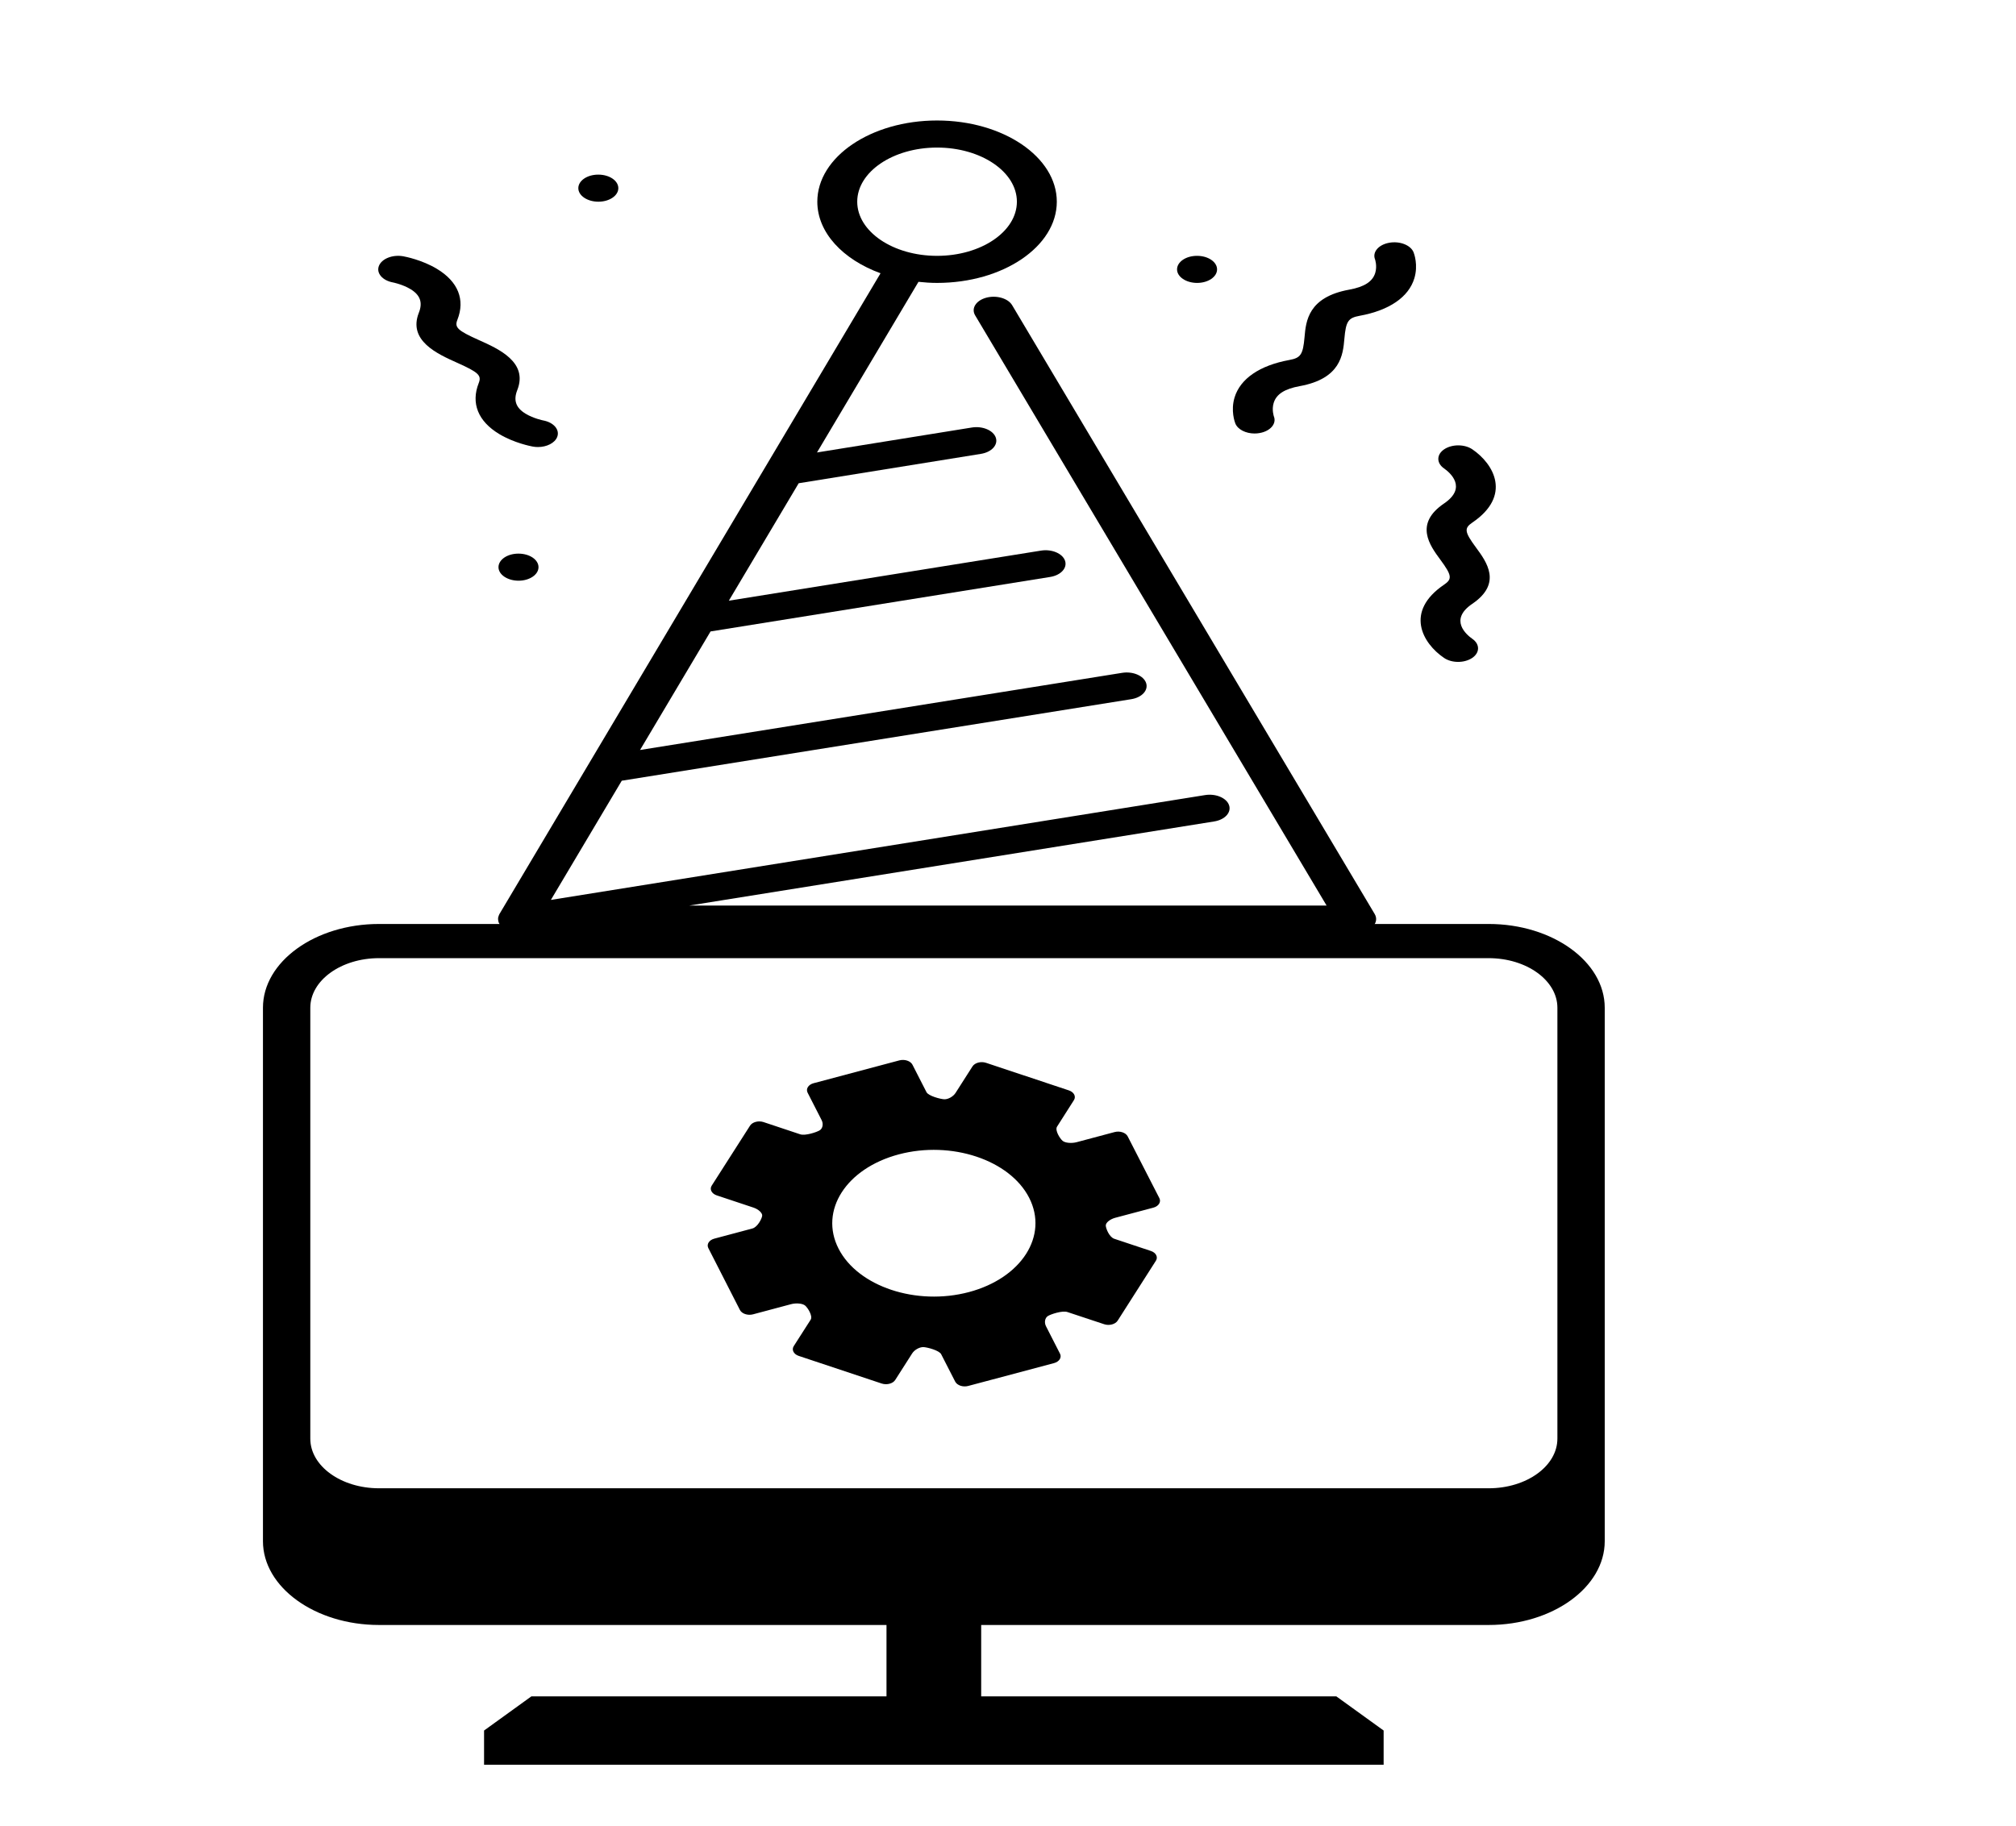
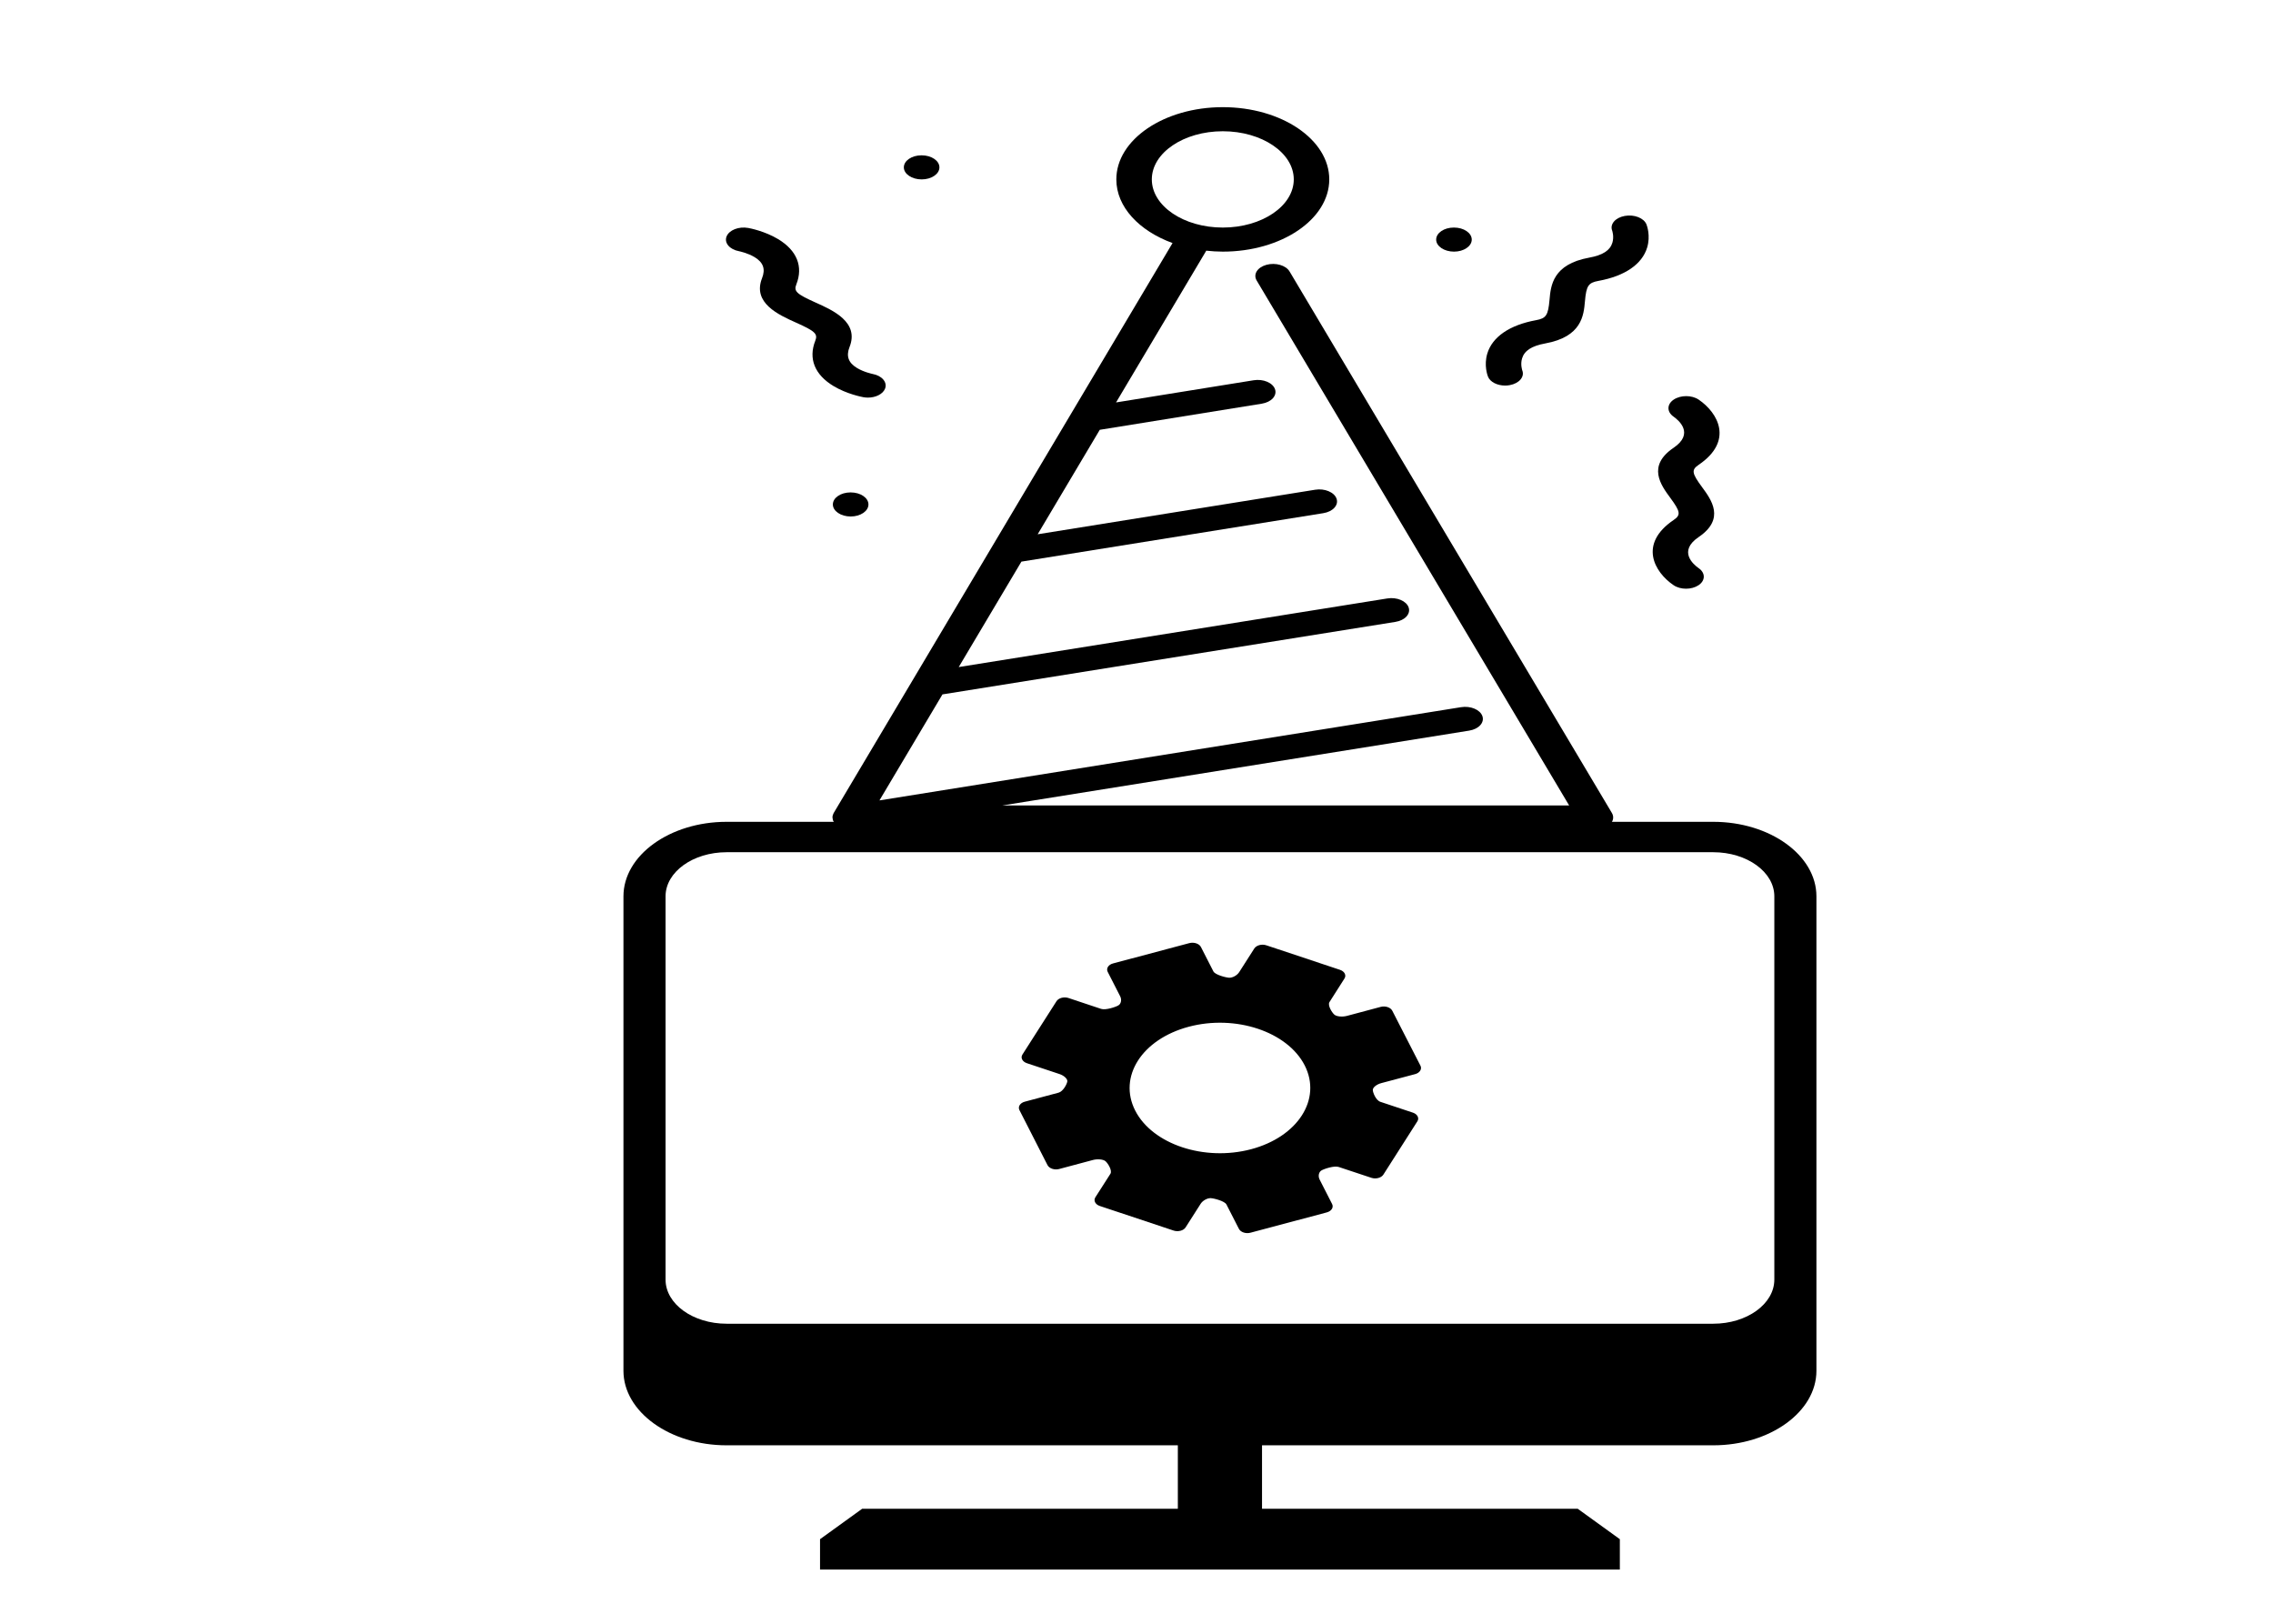
- <svg xmlns="http://www.w3.org/2000/svg" width="100%" height="auto" viewBox="20 240 552 500" version="1.1">
+ <svg xmlns="http://www.w3.org/2000/svg" width="100%" height="auto" viewBox="-100 240 700 500" version="1.1">
  <defs />
  <g id="Group-2" stroke="none" stroke-width="1" fill="none" fill-rule="evenodd" transform="translate(92, 273)">
    <g id="hat2" transform="translate(31.5107, 0)" fill="#000000">
      <g id="Layer_1">
        <g id="Group">
          <path d="M60.331,22.243 C63.353,22.243 65.795,20.582 65.795,18.536 C65.795,16.49 63.353,14.829 60.331,14.829 L60.276,14.829 C57.26,14.829 54.839,16.49 54.839,18.536 C54.839,20.582 57.314,22.243 60.331,22.243 L60.331,22.243 Z" id="Shape" />
          <path d="M42.358,89.306 C42.833,89.391 43.309,89.436 43.779,89.436 C46.194,89.436 48.396,88.342 49.052,86.685 C49.833,84.705 48.101,82.674 45.189,82.144 C45.167,82.14 42.572,81.614 40.435,80.327 C37.746,78.711 37.014,76.653 38.123,73.844 C41.145,66.199 33.03,62.563 27.658,60.16 C21.784,57.528 20.893,56.69 21.729,54.581 C23.904,49.072 21.915,44.115 16.111,40.627 C12.035,38.173 7.444,37.29 6.937,37.198 C4.002,36.66 1.024,37.843 0.243,39.819 C-0.539,41.798 1.194,43.83 4.106,44.36 C4.134,44.364 6.729,44.89 8.866,46.176 C11.549,47.793 12.287,49.85 11.172,52.66 C8.156,60.304 16.271,63.941 21.637,66.343 C27.517,68.976 28.402,69.813 27.566,71.923 C25.391,77.432 27.385,82.388 33.183,85.877 C37.265,88.331 41.85,89.213 42.358,89.306 L42.358,89.306 Z" id="Shape" />
          <path d="M224.269,44.486 C227.291,44.486 229.734,42.825 229.734,40.779 C229.734,38.733 227.291,37.072 224.269,37.072 L224.215,37.072 C221.199,37.072 218.777,38.733 218.777,40.779 C218.777,42.825 221.253,44.486 224.269,44.486 L224.269,44.486 Z" id="Shape" />
          <path d="M276.85,33.491 C273.932,34.021 272.205,36.056 272.986,38.032 C272.992,38.05 273.615,39.837 273.047,41.731 C272.326,44.119 270.063,45.58 265.921,46.332 C254.653,48.378 254.068,54.963 253.686,59.322 C253.265,64.093 252.642,65.031 249.527,65.594 C241.407,67.074 236.079,70.722 234.522,75.871 C233.429,79.496 234.598,82.633 234.735,82.977 C235.391,84.634 237.598,85.728 240.009,85.728 C240.479,85.728 240.954,85.684 241.43,85.598 C244.342,85.068 246.074,83.033 245.293,81.057 C245.287,81.038 244.659,79.251 245.233,77.357 C245.954,74.973 248.216,73.509 252.358,72.757 C263.627,70.706 264.211,64.123 264.594,59.767 C265.014,54.996 265.637,54.061 268.752,53.494 C276.873,52.019 282.2,48.367 283.753,43.218 C284.846,39.596 283.682,36.456 283.545,36.112 C282.763,34.136 279.768,32.957 276.85,33.491 L276.85,33.491 Z" id="Shape" />
          <path d="M38.472,118.63 L38.418,118.63 C35.402,118.63 32.98,120.291 32.98,122.337 C32.98,124.383 35.456,126.044 38.472,126.044 C41.494,126.044 43.937,124.383 43.937,122.337 C43.937,120.291 41.494,118.63 38.472,118.63 L38.472,118.63 Z" id="Shape" />
          <path d="M300.643,116.973 C297.49,112.698 297.342,111.675 299.621,110.129 C310.473,102.766 305.566,94.092 299.621,90.058 C297.495,88.62 294.079,88.624 291.937,90.047 C289.8,91.474 289.774,93.817 291.861,95.278 C293.495,96.427 298.337,100.513 291.894,104.887 C283.642,110.485 287.992,116.383 290.867,120.286 C294.02,124.561 294.173,125.584 291.894,127.13 C281.035,134.492 285.943,143.167 291.894,147.2 C292.954,147.92 294.342,148.283 295.73,148.283 C297.117,148.283 298.5,147.923 299.571,147.212 C301.708,145.785 301.735,143.442 299.648,141.981 C298.014,140.832 293.172,136.746 299.62,132.372 C307.867,126.774 303.517,120.876 300.643,116.973 L300.643,116.973 Z" id="Shape" />
          <path d="M173.624,50.588 C172.498,48.698 169.318,47.778 166.514,48.542 C163.711,49.309 162.361,51.467 163.492,53.369 L259.724,215.016 L85.206,215.016 L228.947,191.98 C231.887,191.509 233.707,189.511 233.013,187.52 C232.319,185.525 229.368,184.287 226.434,184.762 L47.325,213.471 L66.735,180.825 L206.236,158.497 C209.17,158.03 210.99,156.031 210.296,154.041 C209.608,152.046 206.651,150.804 203.728,151.282 L71.741,172.41 L91.047,139.942 L184.039,125.017 C186.973,124.546 188.793,122.548 188.099,120.557 C187.405,118.563 184.438,117.332 181.525,117.803 L96.053,131.52 L115.179,99.352 L165.087,91.304 C168.027,90.83 169.842,88.831 169.142,86.841 C168.443,84.846 165.492,83.615 162.563,84.094 L120.191,90.922 L147.978,44.189 C149.639,44.368 151.333,44.486 153.066,44.486 C171.149,44.486 185.854,34.51 185.854,22.243 C185.854,9.976 171.148,0 153.065,0 C134.989,0 120.278,9.976 120.278,22.243 C120.278,30.714 127.294,38.087 137.59,41.843 L33.243,217.337 C33.118,217.548 33.057,217.763 32.991,217.982 C32.97,218.038 32.937,218.093 32.92,218.149 C32.822,218.579 32.86,219.013 32.986,219.435 C33.002,219.484 32.975,219.528 32.991,219.576 C33.008,219.628 33.057,219.665 33.079,219.717 C33.215,220.039 33.401,220.347 33.664,220.643 C33.696,220.68 33.713,220.725 33.751,220.762 C33.762,220.773 33.768,220.788 33.779,220.799 C34.079,221.096 34.446,221.348 34.85,221.574 C34.954,221.633 35.075,221.677 35.189,221.733 C35.528,221.892 35.888,222.03 36.271,222.134 C36.414,222.174 36.55,222.211 36.698,222.245 C37.211,222.352 37.742,222.426 38.294,222.43 L38.305,222.43 L38.31,222.43 L267.824,222.43 C269.644,222.43 271.338,221.819 272.354,220.796 C273.371,219.776 273.573,218.479 272.89,217.333 L173.624,50.588 L173.624,50.588 Z M131.207,22.243 C131.207,14.065 141.016,7.415 153.065,7.415 C165.121,7.415 174.924,14.065 174.924,22.243 C174.924,30.421 165.12,37.072 153.065,37.072 C141.016,37.072 131.207,30.421 131.207,22.243 L131.207,22.243 Z" id="Shape" />
        </g>
      </g>
    </g>
    <g id="computer-image" transform="translate(0, 219.9031)" fill="#000000">
      <g id="Capa_1">
        <g id="Group">
          <path d="M335.614,0.159 L31.777,0.159 C14.288,0.159 0,10.483 0,23.099 L0,169.209 C0,181.824 14.298,192.153 31.777,192.153 L170.731,192.153 L170.731,211.699 L73.504,211.699 L60.541,221.06 L60.541,230.421 L306.852,230.421 L306.852,221.06 L293.891,211.699 L196.658,211.699 L196.658,192.153 L335.614,192.153 C353.11,192.153 367.391,181.824 367.391,169.209 L367.391,23.099 C367.393,10.483 353.11,0.159 335.614,0.159 L335.614,0.159 Z M354.428,141.126 C354.428,148.622 345.995,154.712 335.614,154.712 L31.777,154.712 C21.402,154.712 12.965,148.622 12.965,141.126 L12.965,23.099 C12.965,15.612 21.402,9.52 31.777,9.52 L335.616,9.52 C345.997,9.52 354.43,15.614 354.43,23.099 L354.43,141.126 L354.428,141.126 Z" id="Shape" />
          <path d="M233.198,57.148 L222.817,59.918 C221.374,60.302 219.625,60.132 218.943,59.542 C218.232,58.952 216.792,56.681 217.424,55.675 L222.045,48.413 C222.692,47.412 222.072,46.214 220.692,45.748 L197.98,38.183 C196.587,37.722 194.928,38.165 194.277,39.166 L189.639,46.428 C189.004,47.43 187.605,48.215 186.543,48.17 C185.48,48.123 182.214,47.26 181.682,46.223 L177.84,38.704 C177.309,37.667 175.7,37.14 174.264,37.515 L150.774,43.768 C149.337,44.152 148.597,45.313 149.127,46.356 L152.963,53.87 C153.508,54.908 153.263,56.175 152.443,56.672 C151.639,57.175 148.493,58.226 147.109,57.765 L137.056,54.415 C135.669,53.957 134.012,54.397 133.366,55.399 L122.877,71.817 C122.226,72.819 122.852,74.015 124.238,74.487 L134.285,77.829 C135.671,78.285 136.759,79.3 136.696,80.054 C136.632,80.822 135.436,83.184 134,83.564 L123.594,86.34 C122.151,86.724 121.423,87.885 121.941,88.913 L130.6,105.885 C131.133,106.914 132.74,107.448 134.17,107.075 L144.576,104.296 C146.019,103.911 147.766,104.079 148.456,104.671 C149.152,105.252 150.608,107.523 149.969,108.538 L145.331,115.784 C144.697,116.785 145.306,117.982 146.678,118.449 L169.428,126.027 C170.814,126.485 172.492,126.047 173.124,125.041 L177.752,117.787 C178.386,116.785 179.79,116.007 180.854,116.045 C181.911,116.092 185.173,116.955 185.699,117.992 L189.541,125.499 C190.073,126.539 191.68,127.071 193.104,126.686 L216.596,120.433 C218.039,120.049 218.773,118.888 218.241,117.851 L214.405,110.335 C213.872,109.293 214.114,108.041 214.924,107.534 C215.735,107.031 218.885,105.98 220.266,106.441 L230.343,109.783 C231.724,110.241 233.383,109.801 234.027,108.801 L244.495,92.392 C245.142,91.39 244.522,90.189 243.142,89.722 L233.104,86.38 C231.711,85.913 230.773,83.505 230.773,82.727 C230.773,81.95 231.94,81.004 233.395,80.62 L243.816,77.85 C245.246,77.465 245.967,76.305 245.46,75.276 L236.776,58.341 C236.258,57.308 234.638,56.765 233.198,57.148 L233.198,57.148 Z M193.331,100.969 C178.923,104.805 162.914,99.479 157.598,89.071 C152.288,78.657 159.675,67.108 174.074,63.267 C188.48,59.431 204.483,64.757 209.802,75.165 C215.103,85.571 207.725,97.121 193.331,100.969 L193.331,100.969 Z" id="Shape" />
        </g>
      </g>
    </g>
  </g>
</svg>
